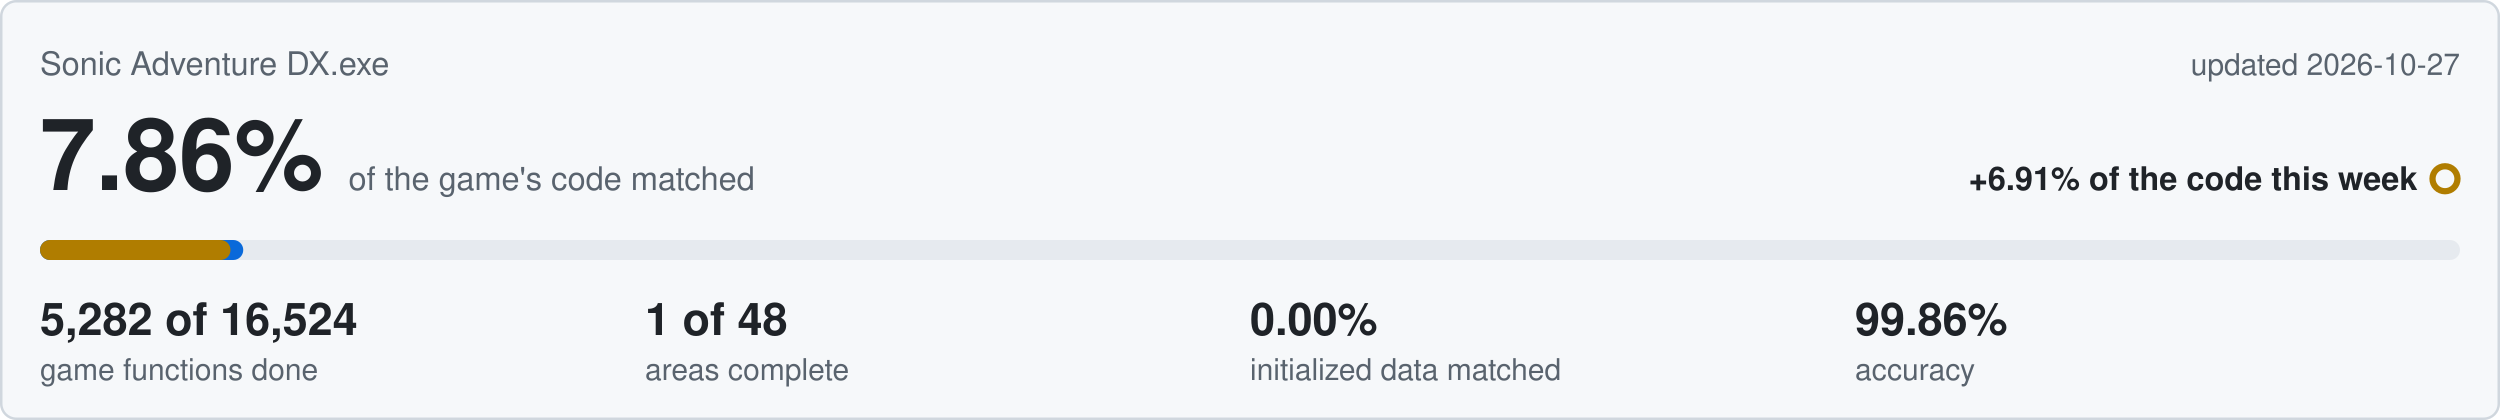
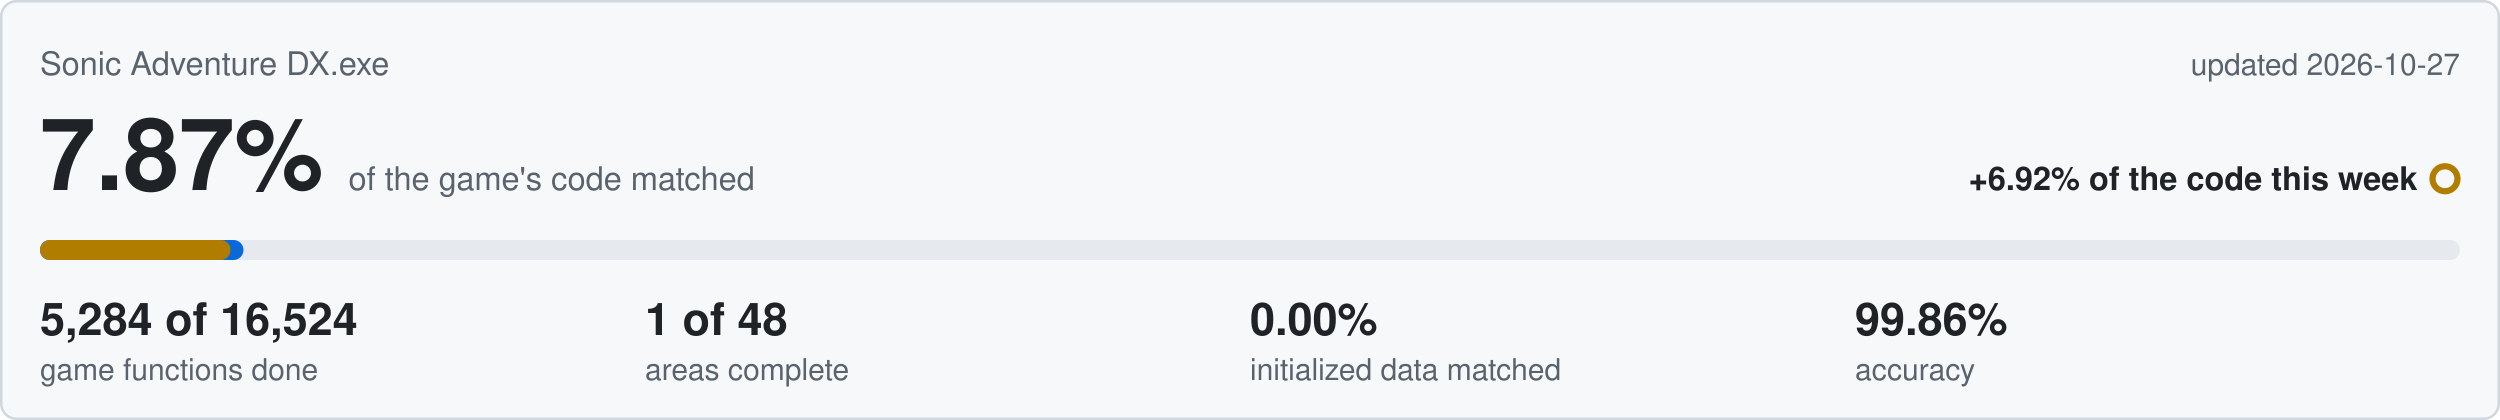
<svg xmlns="http://www.w3.org/2000/svg" viewBox="0 0 1000 168" width="1000" height="168">
  <rect x="0.5" y="0.5" width="999" height="167" rx="6" fill="#f6f8fa" stroke="#d0d7de" />
  <text x="16" y="30" font-family="Segoe UI,Helvetica,Arial,sans-serif" font-size="13" fill="#59636e">Sonic Adventure DX.exe</text>
  <text x="984" y="30" text-anchor="end" font-family="Segoe UI,Helvetica,Arial,sans-serif" font-size="12" fill="#59636e">updated 2026-10-27</text>
-   <text x="16" y="76" font-family="Segoe UI,Helvetica,Arial,sans-serif" font-size="40" font-weight="600" fill="#1f2328">7.86%<tspan dx="10" font-size="13" font-weight="400" fill="#59636e">of the game's code matched</tspan>
+   <text x="16" y="76" font-family="Segoe UI,Helvetica,Arial,sans-serif" font-size="40" font-weight="600" fill="#1f2328">7.87%<tspan dx="10" font-size="13" font-weight="400" fill="#59636e">of the game's code matched</tspan>
  </text>
-   <text x="967" y="76" text-anchor="end" font-family="Segoe UI,Helvetica,Arial,sans-serif" font-size="13" font-weight="600" fill="#1f2328">+6.91% of the code this week</text>
+   <text x="967" y="76" text-anchor="end" font-family="Segoe UI,Helvetica,Arial,sans-serif" font-size="13" font-weight="600" fill="#1f2328">+6.92% of the code this week</text>
  <circle cx="978" cy="71.5" r="5" fill="none" stroke="#b07d00" stroke-width="2.5" />
  <rect x="16" y="96" width="968" height="8" rx="4" fill="#e6eaef" />
-   <rect x="16" y="96" width="81.3" height="8" rx="4" fill="#0969da" />
+   <rect x="16" y="96" width="81.4" height="8" rx="4" fill="#0969da" />
  <rect x="16" y="96" width="76.2" height="8" rx="4" fill="#b07d00" />
-   <text x="16" y="134" font-family="Segoe UI,Helvetica,Arial,sans-serif" font-size="18" font-weight="600" fill="#1f2328">5,282 of 16,524</text>
+   <text x="16" y="134" font-family="Segoe UI,Helvetica,Arial,sans-serif" font-size="18" font-weight="600" fill="#1f2328">5,284 of 16,524</text>
  <text x="16" y="152" font-family="Segoe UI,Helvetica,Arial,sans-serif" font-size="12" fill="#59636e">game functions done</text>
  <text x="258" y="134" font-family="Segoe UI,Helvetica,Arial,sans-serif" font-size="18" font-weight="600" fill="#1f2328">1 of 48</text>
  <text x="258" y="152" font-family="Segoe UI,Helvetica,Arial,sans-serif" font-size="12" fill="#59636e">areas complete</text>
  <text x="500" y="134" font-family="Segoe UI,Helvetica,Arial,sans-serif" font-size="18" font-weight="600" fill="#1f2328">0.00%</text>
  <text x="500" y="152" font-family="Segoe UI,Helvetica,Arial,sans-serif" font-size="12" fill="#59636e">initialized data matched</text>
  <text x="742" y="134" font-family="Segoe UI,Helvetica,Arial,sans-serif" font-size="18" font-weight="600" fill="#1f2328">99.86%</text>
  <text x="742" y="152" font-family="Segoe UI,Helvetica,Arial,sans-serif" font-size="12" fill="#59636e">accuracy</text>
</svg>
